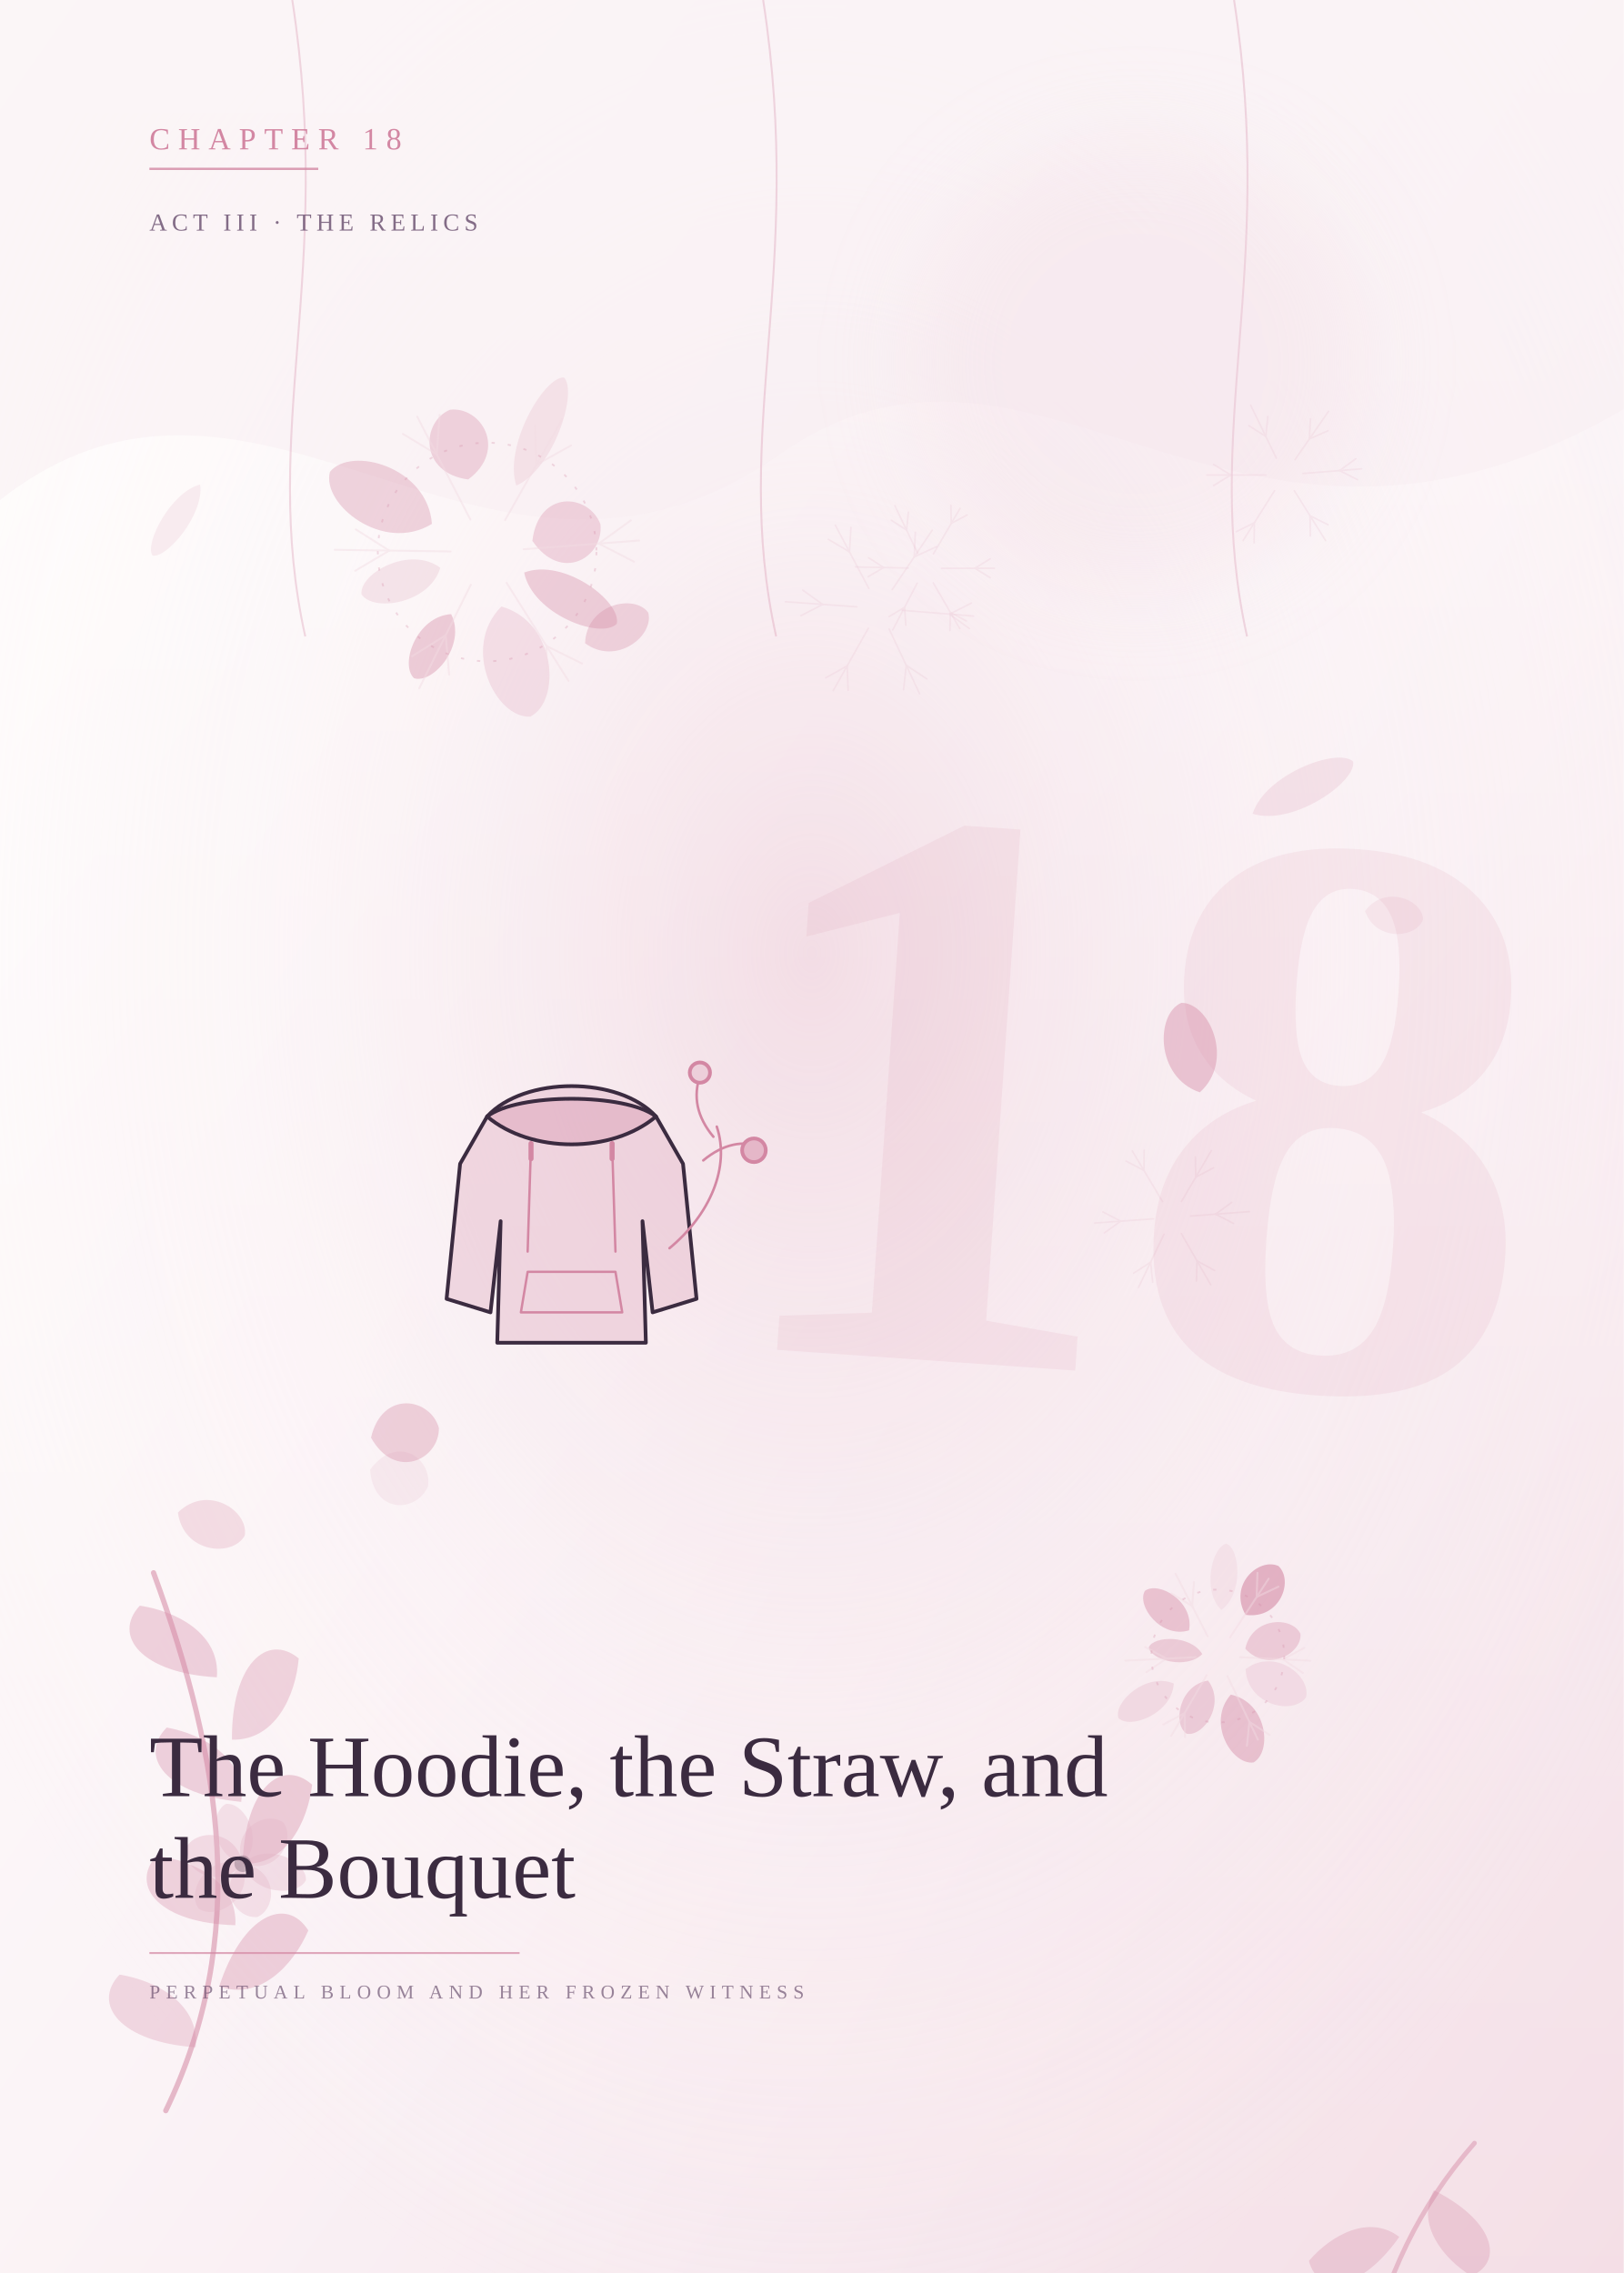
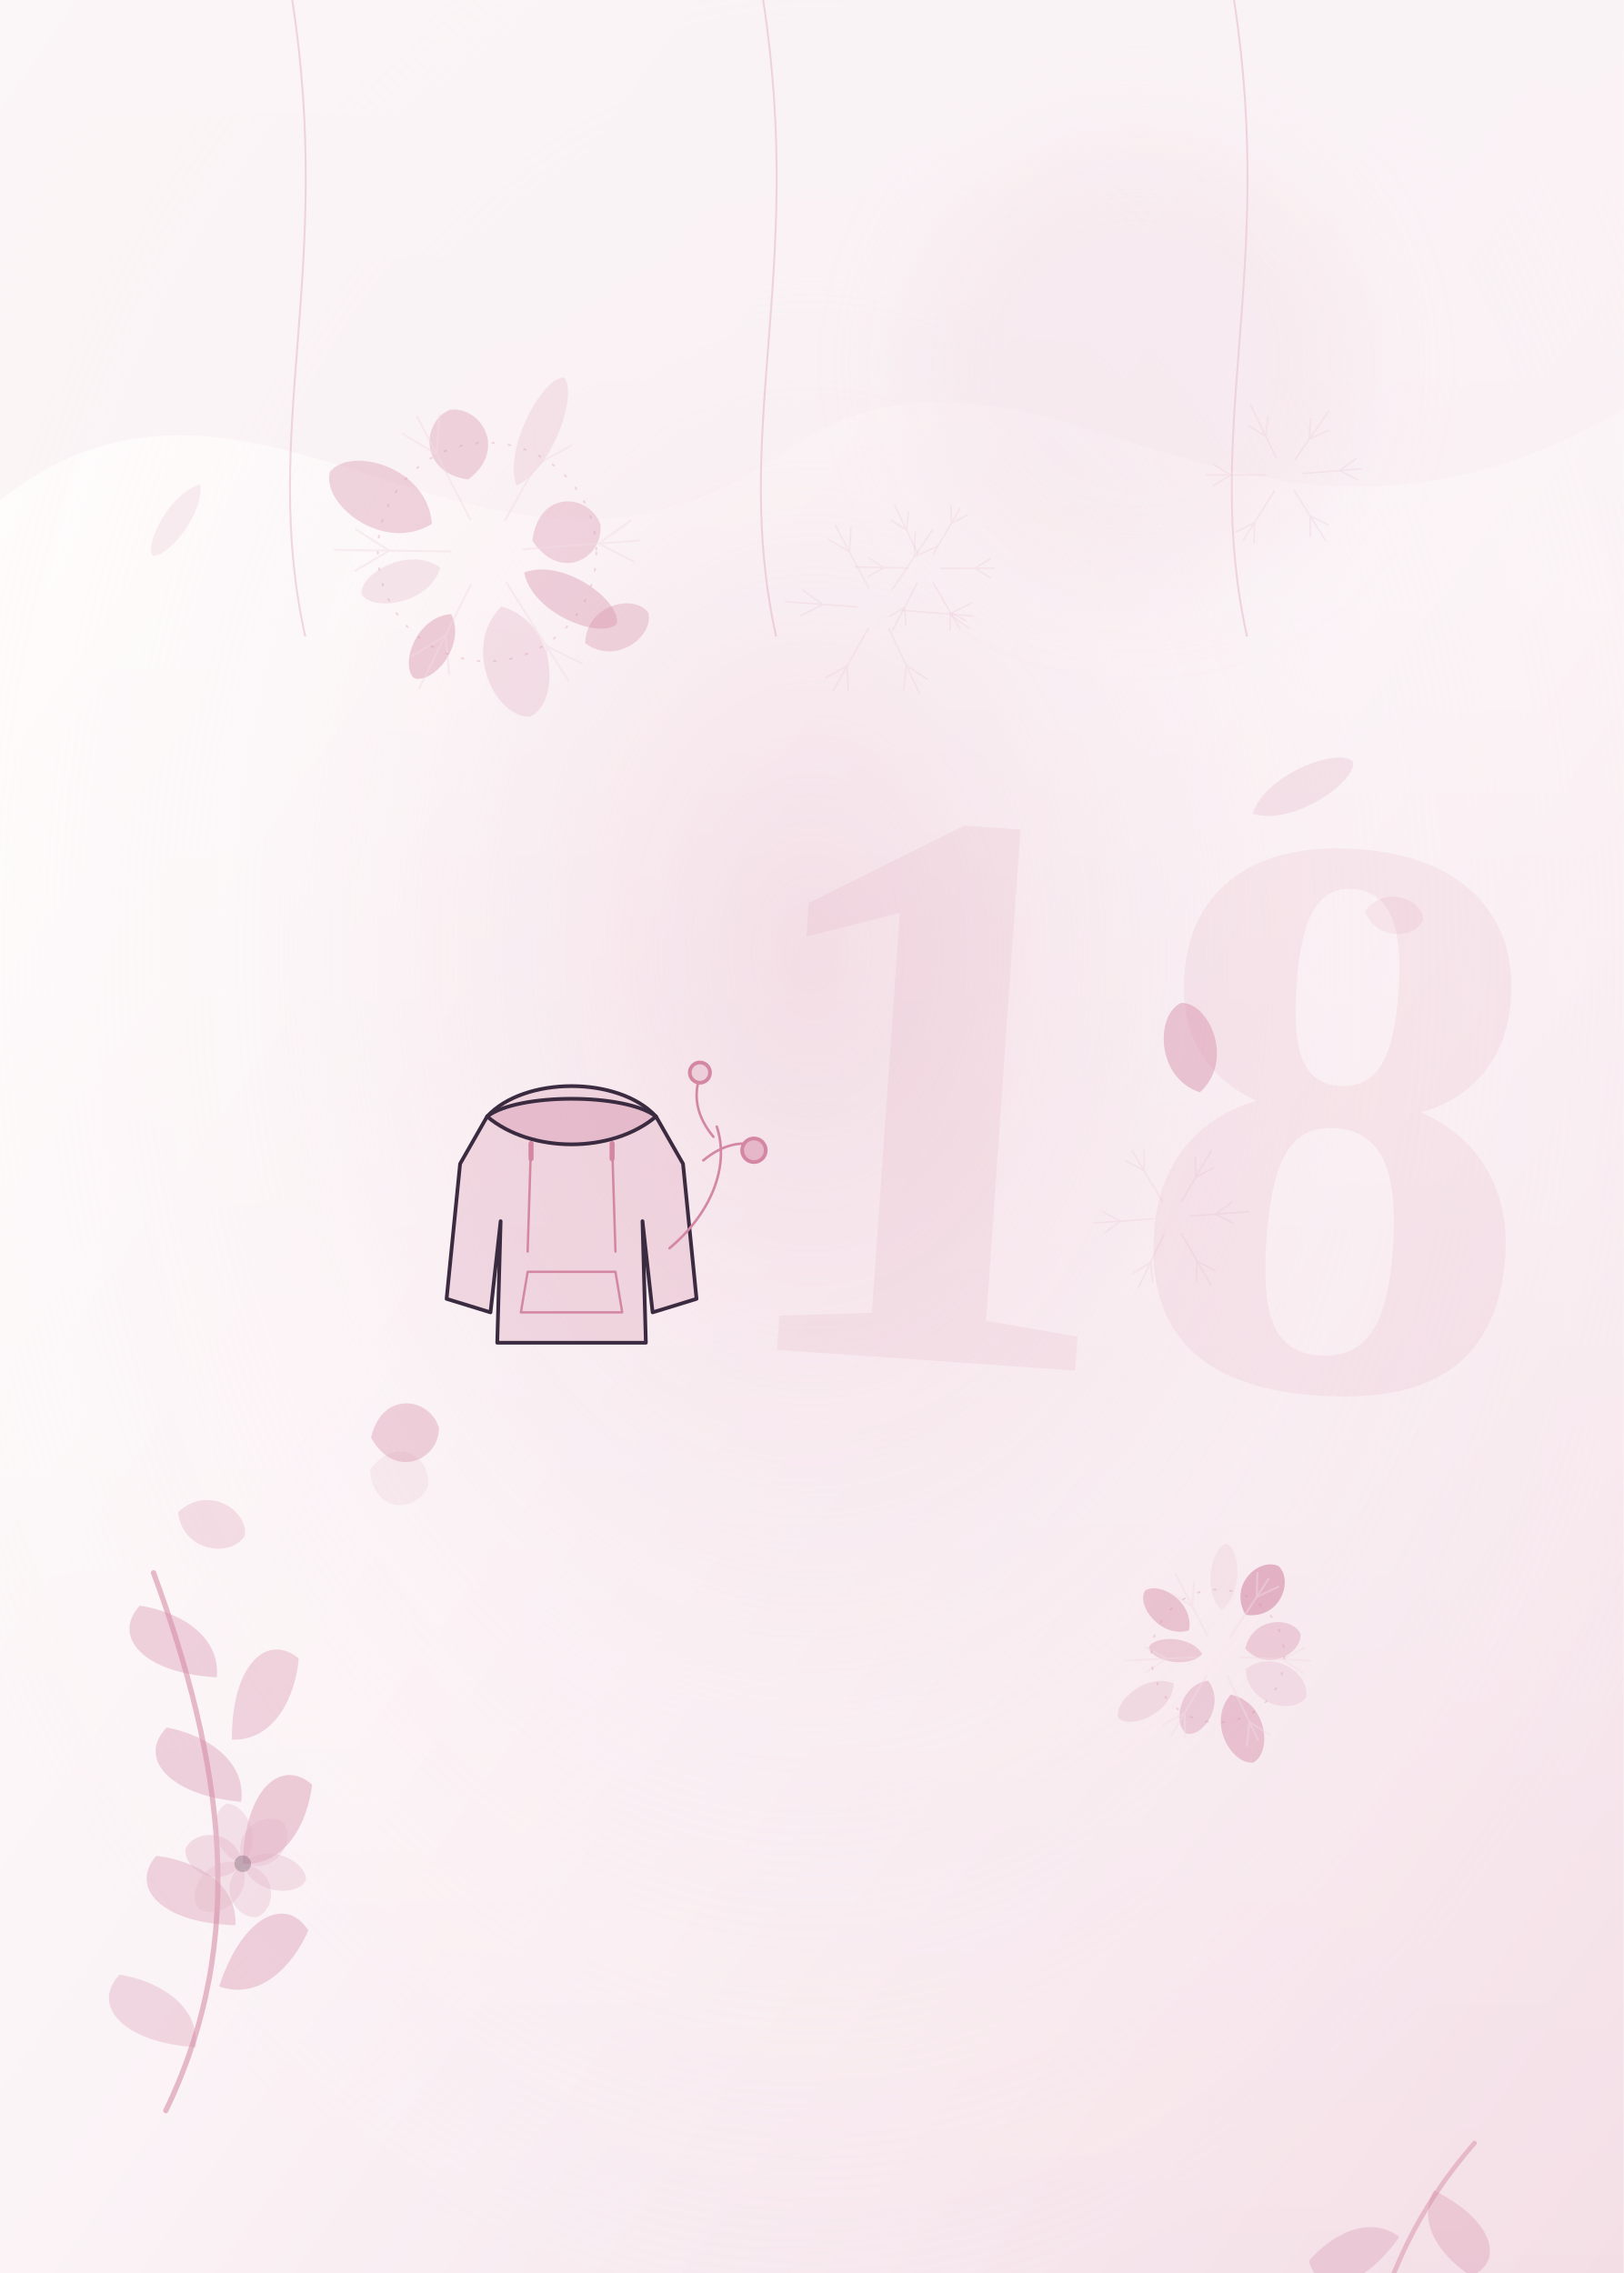
<svg xmlns="http://www.w3.org/2000/svg" viewBox="0 0 1000 1400" width="1000" height="1400" role="img" aria-labelledby="c18-title c18-desc">
  <defs>
    <linearGradient id="c18-bg" x1="0" y1="0" x2="1" y2="1">
      <stop offset="0" stop-color="#FFFDFB" />
      <stop offset="0.48" stop-color="rgb(251, 243, 246)" />
      <stop offset="1" stop-color="rgb(243, 221, 229)" />
    </linearGradient>
    <radialGradient id="c18-halo" cx="50%" cy="42%" r="62%">
      <stop offset="0" stop-color="rgb(233, 195, 209)" stop-opacity="0.7" />
      <stop offset="0.55" stop-color="rgb(246, 231, 237)" stop-opacity="0.24" />
      <stop offset="1" stop-color="rgb(251, 243, 246)" stop-opacity="0" />
    </radialGradient>
    <linearGradient id="c18-accent" x1="0" y1="0" x2="0.9" y2="1">
      <stop offset="0" stop-color="rgb(220, 159, 181)" />
      <stop offset="0.55" stop-color="#D387A3" />
      <stop offset="1" stop-color="rgb(173, 111, 134)" />
    </linearGradient>
    <linearGradient id="c18-veil" x1="0" y1="0" x2="0" y2="1">
      <stop offset="0" stop-color="#FFFFFF" stop-opacity="0.88" />
      <stop offset="0.55" stop-color="#FFFFFF" stop-opacity="0.4" />
      <stop offset="1" stop-color="#FFFFFF" stop-opacity="0.08" />
    </linearGradient>
    <radialGradient id="c18-spot" cx="50%" cy="46%" r="52%">
      <stop offset="0" stop-color="rgb(243, 221, 229)" stop-opacity="0.58" />
      <stop offset="0.55" stop-color="rgb(249, 238, 242)" stop-opacity="0.16" />
      <stop offset="1" stop-color="rgb(106, 68, 82)" stop-opacity="0.24" />
    </radialGradient>
    <radialGradient id="c18-vignette" cx="50%" cy="48%" r="72%">
      <stop offset="0" stop-color="rgb(106, 68, 82)" stop-opacity="0" />
      <stop offset="0.66" stop-color="rgb(106, 68, 82)" stop-opacity="0" />
      <stop offset="1" stop-color="rgb(106, 68, 82)" stop-opacity="0.32" />
    </radialGradient>
    <filter id="c18-blur" x="-30%" y="-30%" width="160%" height="160%">
      <feGaussianBlur stdDeviation="26" />
    </filter>
    <filter id="c18-soft" x="-20%" y="-20%" width="140%" height="140%">
      <feGaussianBlur stdDeviation="4" />
    </filter>
    <filter id="c18-shadow" x="-30%" y="-30%" width="160%" height="160%">
      <feDropShadow dx="0" dy="10" stdDeviation="14" flood-color="rgb(95, 61, 73)" flood-opacity="0.22" />
    </filter>
  </defs>
  <rect width="1000" height="1400" fill="url(#c18-bg)" />
  <rect width="1000" height="1400" fill="url(#c18-halo)" />
  <rect width="1000" height="1400" fill="url(#c18-veil)" opacity="0.5" />
  <path d="M 0 0 L 1000 0 L 1000 252 C 760 392 640 168 480 280 C 300 406 160 182 0 308 Z" fill="rgb(248, 237, 241)" opacity="0.5" />
  <path d="M 180 0 C 206 168 160 266 188 392" fill="none" stroke="#D387A3" stroke-width="1.2" opacity="0.3" />
  <path d="M 470 0 C 496 168 450 266 478 392" fill="none" stroke="#D387A3" stroke-width="1.2" opacity="0.3" />
  <path d="M 760 0 C 786 168 740 266 768 392" fill="none" stroke="#D387A3" stroke-width="1.2" opacity="0.3" />
  <circle cx="700" cy="224" r="140" fill="rgb(240, 213, 223)" opacity="0.25" filter="url(#c18-blur)" />
  <g>
    <g>
      <path d="M0 0 C -19.02 -13.33 -12.83 -48.19 0 -51.26 C 12.83 -48.19 19.02 -13.33 0 0 Z" transform="translate(271.2 349.68) rotate(251.42)" fill="rgb(235, 201, 214)" opacity="0.428" stroke="none" stroke-width="1.2" />
      <path d="M0 0 C -30.05 -18.33 -20.27 -66.27 0 -70.5 C 20.27 -66.27 30.05 -18.33 0 0 Z" transform="translate(266.01 322.66) rotate(297.03)" fill="#D387A3" opacity="0.338" stroke="none" stroke-width="1.2" />
      <path d="M0 0 C -28.31 -11.54 -19.1 -41.73 0 -44.39 C 19.1 -41.73 28.31 -11.54 0 0 Z" transform="translate(288.36 295.32) rotate(345.39)" fill="rgb(222, 165, 186)" opacity="0.439" stroke="none" stroke-width="1.2" />
      <path d="M0 0 C -17.05 -18.93 -11.5 -68.44 0 -72.81 C 11.5 -68.44 17.05 -18.93 0 0 Z" transform="translate(317.98 299.12) rotate(383.74)" fill="rgb(235, 201, 214)" opacity="0.405" stroke="none" stroke-width="1.2" />
      <path d="M0 0 C -29.94 -11.22 -20.19 -40.56 0 -43.15 C 20.19 -40.56 29.94 -11.22 0 0 Z" transform="translate(327.87 333.13) rotate(436.14)" fill="#D387A3" opacity="0.305" stroke="none" stroke-width="1.2" />
      <path d="M0 0 C -19.93 -16.95 -13.44 -61.29 0 -65.2 C 13.44 -61.29 19.93 -16.95 0 0 Z" transform="translate(322.81 352.64) rotate(478.99)" fill="rgb(222, 165, 186)" opacity="0.494" stroke="none" stroke-width="1.2" />
      <path d="M0 0 C -30.82 -18.23 -20.79 -65.92 0 -70.13 C 20.79 -65.92 30.82 -18.23 0 0 Z" transform="translate(308.78 373.54) rotate(525.33)" fill="rgb(235, 201, 214)" opacity="0.517" stroke="none" stroke-width="1.2" />
      <path d="M0 0 C -17.86 -11.86 -12.05 -42.88 0 -45.62 C 12.05 -42.88 17.86 -11.86 0 0 Z" transform="translate(277.87 378.26) rotate(570.05)" fill="#D387A3" opacity="0.385" stroke="none" stroke-width="1.2" />
      <g stroke="rgb(242, 219, 227)" stroke-width="1.2" opacity="0.451" stroke-linecap="round">
        <line x1="322.46" y1="338.3" x2="393.57" y2="332.93" />
        <line x1="368.74" y1="334.8" x2="388.52" y2="320.52" />
        <line x1="368.74" y1="334.8" x2="390.44" y2="345.95" />
        <line x1="312.02" y1="359.04" x2="350.1" y2="419.35" />
        <line x1="336.55" y1="397.9" x2="358.44" y2="408.68" />
        <line x1="336.55" y1="397.9" x2="336.87" y2="422.29" />
        <line x1="289.96" y1="360.16" x2="258.16" y2="424" />
        <line x1="274.47" y1="391.24" x2="276.61" y2="415.55" />
        <line x1="274.47" y1="391.24" x2="253.78" y2="404.18" />
        <line x1="277.48" y1="339.67" x2="206.17" y2="338.63" />
        <line x1="239.72" y1="339.12" x2="218.73" y2="351.57" />
        <line x1="239.72" y1="339.12" x2="219.11" y2="326.06" />
        <line x1="289.67" y1="319.99" x2="256.96" y2="256.61" />
        <line x1="268.97" y1="279.87" x2="248.1" y2="267.23" />
        <line x1="268.97" y1="279.87" x2="270.76" y2="255.54" />
        <line x1="311.07" y1="320.39" x2="346.12" y2="258.28" />
        <line x1="330.34" y1="286.24" x2="329.46" y2="261.85" />
        <line x1="330.34" y1="286.24" x2="351.67" y2="274.39" />
      </g>
      <circle cx="300" cy="340" r="67.32" fill="none" stroke="#D387A3" stroke-width="1.1" opacity="0.287" stroke-dasharray="2 8" />
    </g>
    <g>
      <path d="M0 0 C -14.98 -10.44 -10.1 -37.75 0 -40.16 C 10.1 -37.75 14.98 -10.44 0 0 Z" transform="translate(722.89 1036.93) rotate(238.02)" fill="rgb(235, 201, 214)" opacity="0.542" stroke="none" stroke-width="1.2" />
      <path d="M0 0 C -11.05 -8.64 -7.45 -31.23 0 -33.23 C 7.45 -31.23 11.05 -8.64 0 0 Z" transform="translate(740.44 1018.8) rotate(277.18)" fill="#D387A3" opacity="0.333" stroke="none" stroke-width="1.2" />
      <path d="M0 0 C -15.42 -9.49 -10.4 -34.32 0 -36.51 C 10.4 -34.32 15.42 -9.49 0 0 Z" transform="translate(732.31 1004.19) rotate(311.78)" fill="rgb(222, 165, 186)" opacity="0.589" stroke="none" stroke-width="1.2" />
      <path d="M0 0 C -12.98 -10.65 -8.75 -38.5 0 -40.96 C 8.75 -38.5 12.98 -10.65 0 0 Z" transform="translate(752.16 991.61) rotate(364.35)" fill="rgb(235, 201, 214)" opacity="0.306" stroke="none" stroke-width="1.2" />
      <path d="M0 0 C -19.28 -9.43 -13 -34.09 0 -36.27 C 13 -34.09 19.28 -9.43 0 0 Z" transform="translate(767.1 994.63) rotate(393.98)" fill="#D387A3" opacity="0.584" stroke="none" stroke-width="1.2" />
      <path d="M0 0 C -17.87 -9.15 -12.05 -33.08 0 -35.2 C 12.05 -33.08 17.87 -9.15 0 0 Z" transform="translate(766.92 1015.46) rotate(434.97)" fill="rgb(222, 165, 186)" opacity="0.464" stroke="none" stroke-width="1.2" />
      <path d="M0 0 C -19.84 -10.69 -13.38 -38.63 0 -41.1 C 13.38 -38.63 19.84 -10.69 0 0 Z" transform="translate(767.09 1028.02) rotate(475.15)" fill="rgb(235, 201, 214)" opacity="0.473" stroke="none" stroke-width="1.2" />
      <path d="M0 0 C -19.71 -11.45 -13.29 -41.41 0 -44.05 C 13.29 -41.41 19.71 -11.45 0 0 Z" transform="translate(757.98 1043.78) rotate(521.45)" fill="#D387A3" opacity="0.436" stroke="none" stroke-width="1.2" />
      <path d="M0 0 C -15.52 -9.18 -10.46 -33.17 0 -35.29 C 10.46 -33.17 15.52 -9.18 0 0 Z" transform="translate(743.97 1035.1) rotate(561.79)" fill="rgb(222, 165, 186)" opacity="0.47" stroke="none" stroke-width="1.2" />
      <g stroke="rgb(242, 219, 227)" stroke-width="1.2" opacity="0.451" stroke-linecap="round">
        <line x1="763.67" y1="1020.69" x2="806.97" y2="1022.89" />
        <line x1="790.2" y1="1022.04" x2="803.22" y2="1014.94" />
        <line x1="790.2" y1="1022.04" x2="802.44" y2="1030.43" />
        <line x1="755.92" y1="1032.34" x2="774.67" y2="1071.43" />
        <line x1="769.46" y1="1060.56" x2="781.92" y2="1068.61" />
        <line x1="769.46" y1="1060.56" x2="767.94" y2="1075.31" />
        <line x1="743.11" y1="1031.83" x2="721.28" y2="1069.28" />
        <line x1="729.51" y1="1055.16" x2="729.84" y2="1069.99" />
        <line x1="729.51" y1="1055.16" x2="716.45" y2="1062.18" />
        <line x1="736.33" y1="1020.68" x2="693.03" y2="1022.83" />
        <line x1="718.31" y1="1021.57" x2="706.06" y2="1029.94" />
        <line x1="718.31" y1="1021.57" x2="705.3" y2="1014.46" />
        <line x1="743.75" y1="1007.82" x2="723.97" y2="969.25" />
        <line x1="734.21" y1="989.2" x2="721.54" y2="981.49" />
        <line x1="734.21" y1="989.2" x2="735.33" y2="974.42" />
        <line x1="757.52" y1="1008.56" x2="781.33" y2="972.34" />
        <line x1="773.94" y1="983.58" x2="774.41" y2="968.76" />
        <line x1="773.94" y1="983.58" x2="787.36" y2="977.27" />
      </g>
      <circle cx="750" cy="1020" r="40.92" fill="none" stroke="#D387A3" stroke-width="1.1" opacity="0.287" stroke-dasharray="2 8" />
    </g>
    <path d="M0 0 C -21.31 -11.24 -14.37 -40.64 0 -43.23 C 14.37 -40.64 21.31 -11.24 0 0 Z" transform="translate(360.33 396.19) rotate(64.09)" fill="#D387A3" opacity="0.31" stroke="none" stroke-width="1.2" />
    <path d="M0 0 C -26.1 -9.65 -17.61 -34.87 0 -37.1 C 17.61 -34.87 26.1 -9.65 0 0 Z" transform="translate(227.91 905.23) rotate(106.06)" fill="rgb(235, 201, 214)" opacity="0.283" stroke="none" stroke-width="1.2" />
    <path d="M0 0 C -22.73 -11.32 -15.33 -40.93 0 -43.54 C 15.33 -40.93 22.73 -11.32 0 0 Z" transform="translate(109.57 931.62) rotate(108.92)" fill="#D387A3" opacity="0.235" stroke="none" stroke-width="1.2" />
    <path d="M0 0 C -18 -9.39 -12.14 -33.95 0 -36.12 C 12.14 -33.95 18 -9.39 0 0 Z" transform="translate(840.67 561.21) rotate(97.97)" fill="rgb(235, 201, 214)" opacity="0.305" stroke="none" stroke-width="1.2" />
    <path d="M0 0 C -25.12 -14.63 -16.94 -52.91 0 -56.29 C 16.94 -52.91 25.12 -14.63 0 0 Z" transform="translate(738.93 672.8) rotate(348.35)" fill="#D387A3" opacity="0.416" stroke="none" stroke-width="1.2" />
    <path d="M0 0 C -12.4 -13.7 -8.37 -49.53 0 -52.69 C 8.37 -49.53 12.4 -13.7 0 0 Z" transform="translate(123.26 298.43) rotate(213.84)" fill="rgb(235, 201, 214)" opacity="0.293" stroke="none" stroke-width="1.2" />
    <path d="M0 0 C -28.54 -10.98 -19.25 -39.7 0 -42.23 C 19.25 -39.7 28.54 -10.98 0 0 Z" transform="translate(228.5 885.49) rotate(81.96)" fill="#D387A3" opacity="0.346" stroke="none" stroke-width="1.2" />
    <path d="M0 0 C -18.14 -18.14 -12.23 -65.58 0 -69.77 C 12.23 -65.58 18.14 -18.14 0 0 Z" transform="translate(771.46 501.22) rotate(62.57)" fill="rgb(235, 201, 214)" opacity="0.449" stroke="none" stroke-width="1.2" />
    <g stroke="rgb(235, 201, 214)" stroke-width="1" opacity="0.3" stroke-linecap="round">
      <line x1="579.89" y1="350.06" x2="612.42" y2="349.99" />
      <line x1="600.35" y1="350.02" x2="609.82" y2="344.18" />
      <line x1="600.35" y1="350.02" x2="609.85" y2="355.81" />
      <line x1="574.76" y1="358.98" x2="591.06" y2="387.13" />
      <line x1="585.31" y1="377.2" x2="595.1" y2="382.5" />
      <line x1="585.31" y1="377.2" x2="585.03" y2="388.32" />
      <line x1="564.86" y1="359.19" x2="549.8" y2="388.02" />
      <line x1="557.1" y1="374.05" x2="557.86" y2="385.15" />
      <line x1="557.1" y1="374.05" x2="547.55" y2="379.76" />
      <line x1="559.35" y1="349.87" x2="526.83" y2="349.18" />
      <line x1="544.28" y1="349.55" x2="534.68" y2="355.16" />
      <line x1="544.28" y1="349.55" x2="534.92" y2="343.53" />
      <line x1="565.18" y1="340.82" x2="551.12" y2="311.49" />
      <line x1="558.32" y1="326.51" x2="548.97" y2="320.47" />
      <line x1="558.32" y1="326.51" x2="559.46" y2="315.44" />
      <line x1="574.81" y1="341.22" x2="591.25" y2="313.16" />
      <line x1="585.84" y1="322.39" x2="585.62" y2="311.27" />
      <line x1="585.84" y1="322.39" x2="595.66" y2="317.15" />
    </g>
    <g stroke="rgb(235, 201, 214)" stroke-width="1" opacity="0.3" stroke-linecap="round">
      <line x1="555.53" y1="375.9" x2="599.53" y2="379.44" />
      <line x1="584.81" y1="378.26" x2="598.28" y2="371.42" />
      <line x1="584.81" y1="378.26" x2="597.01" y2="387.16" />
      <line x1="547.57" y1="387.4" x2="566.37" y2="427.34" />
      <line x1="558.13" y1="409.83" x2="570.75" y2="418.11" />
      <line x1="558.13" y1="409.83" x2="556.47" y2="424.84" />
      <line x1="534.8" y1="386.93" x2="513.15" y2="425.4" />
      <line x1="521.75" y1="410.12" x2="522.31" y2="425.21" />
      <line x1="521.75" y1="410.12" x2="508.55" y2="417.47" />
      <line x1="527.73" y1="373.78" x2="483.7" y2="370.62" />
      <line x1="506.64" y1="372.27" x2="493.23" y2="379.22" />
      <line x1="506.64" y1="372.27" x2="494.37" y2="363.47" />
      <line x1="535.11" y1="362.47" x2="514.43" y2="323.47" />
      <line x1="523.14" y1="339.88" x2="510.13" y2="332.21" />
      <line x1="523.14" y1="339.88" x2="524.08" y2="324.81" />
      <line x1="549.43" y1="363.22" x2="574.08" y2="326.61" />
      <line x1="563.06" y1="342.98" x2="563.7" y2="327.89" />
      <line x1="563.06" y1="342.98" x2="576.8" y2="336.71" />
    </g>
    <g stroke="rgb(235, 201, 214)" stroke-width="1" opacity="0.3" stroke-linecap="round">
      <line x1="733.26" y1="749.01" x2="769.46" y2="746.25" />
      <line x1="748.56" y1="747.84" x2="758.62" y2="740.56" />
      <line x1="748.56" y1="747.84" x2="759.61" y2="753.51" />
      <line x1="727.55" y1="759.82" x2="745.63" y2="791.29" />
      <line x1="737.19" y1="776.6" x2="748.09" y2="782.55" />
      <line x1="737.19" y1="776.6" x2="736.84" y2="789.02" />
      <line x1="716.88" y1="760.22" x2="701.18" y2="792.94" />
      <line x1="708.62" y1="777.44" x2="709.89" y2="789.79" />
      <line x1="708.62" y1="777.44" x2="698.19" y2="784.17" />
      <line x1="710.4" y1="750.7" x2="674.2" y2="753.3" />
      <line x1="690.2" y1="752.15" x2="680.11" y2="759.39" />
      <line x1="690.2" y1="752.15" x2="679.18" y2="746.44" />
      <line x1="715.95" y1="740.05" x2="697.32" y2="708.9" />
      <line x1="704.5" y1="720.9" x2="693.5" y2="715.15" />
      <line x1="704.5" y1="720.9" x2="704.64" y2="708.48" />
      <line x1="727.64" y1="740" x2="746.03" y2="708.71" />
      <line x1="736.41" y1="725.08" x2="736.18" y2="712.66" />
      <line x1="736.41" y1="725.08" x2="747.37" y2="719.24" />
    </g>
    <g stroke="rgb(235, 201, 214)" stroke-width="1" opacity="0.3" stroke-linecap="round">
      <line x1="802.45" y1="291.63" x2="838.6" y2="288.76" />
      <line x1="824.98" y1="289.84" x2="835.01" y2="282.54" />
      <line x1="824.98" y1="289.84" x2="836.04" y2="295.46" />
      <line x1="797.12" y1="302.23" x2="816.39" y2="332.95" />
      <line x1="806.84" y1="317.71" x2="817.95" y2="323.23" />
      <line x1="806.84" y1="317.71" x2="806.97" y2="330.12" />
      <line x1="784.94" y1="302.22" x2="765.62" y2="332.91" />
      <line x1="772.5" y1="321.97" x2="772.36" y2="334.37" />
      <line x1="772.5" y1="321.97" x2="761.38" y2="327.47" />
      <line x1="779.58" y1="292.54" x2="743.32" y2="292.57" />
      <line x1="758.01" y1="292.56" x2="747.44" y2="299.05" />
      <line x1="758.01" y1="292.56" x2="747.43" y2="286.08" />
      <line x1="786.05" y1="282.22" x2="770.25" y2="249.59" />
      <line x1="779.57" y1="268.85" x2="769.13" y2="262.16" />
      <line x1="779.57" y1="268.85" x2="780.8" y2="256.51" />
      <line x1="797.56" y1="283.12" x2="818.21" y2="253.31" />
      <line x1="806.39" y1="270.36" x2="807.09" y2="257.98" />
      <line x1="806.39" y1="270.36" x2="817.75" y2="265.36" />
    </g>
    <g transform="translate(102.1 1300) rotate(2.2)">
      <path d="M 0 0 C 47.25 -108 27 -216 -20.25 -330.75" fill="none" stroke="#D387A3" stroke-width="3.24" opacity="0.55" stroke-linecap="round" />
      <path d="M0 0 C -29.7 -35.64 -25.25 -64.8 0 -64.8 C 13.37 -45.36 20.79 -16.2 0 0 Z" transform="translate(16.87 -39.69) rotate(-48.48)" fill="#D387A3" opacity="0.275" />
      <path d="M0 0 C -29.7 -35.64 -25.25 -64.8 0 -64.8 C 13.37 -45.36 20.79 -16.2 0 0 Z" transform="translate(29.93 -77.73) rotate(55.68)" fill="#D387A3" opacity="0.348" />
      <path d="M0 0 C -29.7 -35.64 -25.25 -64.8 0 -64.8 C 13.37 -45.36 20.79 -16.2 0 0 Z" transform="translate(38.42 -115.76) rotate(-50.91)" fill="#D387A3" opacity="0.324" />
      <path d="M0 0 C -29.7 -35.64 -25.25 -64.8 0 -64.8 C 13.37 -45.36 20.79 -16.2 0 0 Z" transform="translate(41.51 -153.8) rotate(39.08)" fill="#D387A3" opacity="0.376" />
      <g>
        <path d="M0 0 C -19.85 -10.07 -13.39 -36.42 0 -38.75 C 13.39 -36.42 19.85 -10.07 0 0 Z" transform="translate(41.51 -153.8) rotate(222.36)" fill="rgb(226, 177, 195)" opacity="0.298" stroke="none" stroke-width="1.2" />
        <path d="M0 0 C -20.07 -9.47 -13.53 -34.23 0 -36.41 C 13.53 -34.23 20.07 -9.47 0 0 Z" transform="translate(41.51 -153.8) rotate(282.36)" fill="rgb(226, 177, 195)" opacity="0.38" stroke="none" stroke-width="1.2" />
        <path d="M0 0 C -17.2 -9.95 -11.6 -35.99 0 -38.28 C 11.6 -35.99 17.2 -9.95 0 0 Z" transform="translate(41.51 -153.8) rotate(342.36)" fill="rgb(226, 177, 195)" opacity="0.303" stroke="none" stroke-width="1.2" />
        <path d="M0 0 C -20.02 -9.27 -13.5 -33.5 0 -35.64 C 13.5 -33.5 20.02 -9.27 0 0 Z" transform="translate(41.51 -153.8) rotate(402.36)" fill="rgb(226, 177, 195)" opacity="0.306" stroke="none" stroke-width="1.2" />
        <path d="M0 0 C -17.19 -10.46 -11.59 -37.81 0 -40.23 C 11.59 -37.81 17.19 -10.46 0 0 Z" transform="translate(41.51 -153.8) rotate(462.36)" fill="rgb(226, 177, 195)" opacity="0.334" stroke="none" stroke-width="1.2" />
        <path d="M0 0 C -19.85 -8.85 -13.38 -31.98 0 -34.02 C 13.38 -31.98 19.85 -8.85 0 0 Z" transform="translate(41.51 -153.8) rotate(522.36)" fill="rgb(226, 177, 195)" opacity="0.322" stroke="none" stroke-width="1.2" />
        <circle cx="41.51" cy="-153.8" r="5.13" fill="#3B2B40" opacity="0.25" />
      </g>
      <path d="M0 0 C -29.7 -35.64 -25.25 -64.8 0 -64.8 C 13.37 -45.36 20.79 -16.2 0 0 Z" transform="translate(39.13 -191.84) rotate(-47.25)" fill="#D387A3" opacity="0.342" />
      <path d="M0 0 C -29.7 -35.64 -25.25 -64.8 0 -64.8 C 13.37 -45.36 20.79 -16.2 0 0 Z" transform="translate(31.94 -229.87) rotate(37.21)" fill="#D387A3" opacity="0.316" />
      <path d="M0 0 C -29.7 -35.64 -25.25 -64.8 0 -64.8 C 13.37 -45.36 20.79 -16.2 0 0 Z" transform="translate(21.18 -267.91) rotate(-49.28)" fill="#D387A3" opacity="0.342" />
    </g>
    <g transform="translate(908.07 1320) rotate(197.65)">
      <path d="M 0 0 C 42 -96 24 -192 -18 -294" fill="none" stroke="#D387A3" stroke-width="2.88" opacity="0.45" stroke-linecap="round" />
      <path d="M0 0 C -26.4 -31.68 -22.44 -57.6 0 -57.6 C 11.88 -40.32 18.48 -14.4 0 0 Z" transform="translate(15 -35.28) rotate(-41.24)" fill="#D387A3" opacity="0.296" />
      <path d="M0 0 C -26.4 -31.68 -22.44 -57.6 0 -57.6 C 11.88 -40.32 18.48 -14.4 0 0 Z" transform="translate(26.61 -69.09) rotate(57.47)" fill="#D387A3" opacity="0.288" />
      <path d="M0 0 C -26.4 -31.68 -22.44 -57.6 0 -57.6 C 11.88 -40.32 18.48 -14.4 0 0 Z" transform="translate(34.15 -102.9) rotate(-39.06)" fill="#D387A3" opacity="0.264" />
      <path d="M0 0 C -26.4 -31.68 -22.44 -57.6 0 -57.6 C 11.88 -40.32 18.48 -14.4 0 0 Z" transform="translate(36.89 -136.71) rotate(54.5)" fill="#D387A3" opacity="0.249" />
      <g>
        <path d="M0 0 C -17.55 -8.12 -11.83 -29.36 0 -31.23 C 11.83 -29.36 17.55 -8.12 0 0 Z" transform="translate(36.89 -136.71) rotate(113.08)" fill="rgb(226, 177, 195)" opacity="0.443" stroke="none" stroke-width="1.2" />
        <path d="M0 0 C -18.08 -8.3 -12.19 -30.01 0 -31.93 C 12.19 -30.01 18.08 -8.3 0 0 Z" transform="translate(36.89 -136.71) rotate(173.08)" fill="rgb(226, 177, 195)" opacity="0.44" stroke="none" stroke-width="1.2" />
        <path d="M0 0 C -18.38 -8.57 -12.39 -30.97 0 -32.94 C 12.39 -30.97 18.38 -8.57 0 0 Z" transform="translate(36.89 -136.71) rotate(233.08)" fill="rgb(226, 177, 195)" opacity="0.293" stroke="none" stroke-width="1.2" />
        <path d="M0 0 C -14.88 -9.39 -10.04 -33.96 0 -36.13 C 10.04 -33.96 14.88 -9.39 0 0 Z" transform="translate(36.89 -136.71) rotate(293.08)" fill="rgb(226, 177, 195)" opacity="0.303" stroke="none" stroke-width="1.2" />
        <path d="M0 0 C -17.08 -8.3 -11.52 -30.01 0 -31.93 C 11.52 -30.01 17.08 -8.3 0 0 Z" transform="translate(36.89 -136.71) rotate(353.08)" fill="rgb(226, 177, 195)" opacity="0.408" stroke="none" stroke-width="1.2" />
        <path d="M0 0 C -17.58 -8.07 -11.86 -29.17 0 -31.03 C 11.86 -29.17 17.58 -8.07 0 0 Z" transform="translate(36.89 -136.71) rotate(413.08)" fill="rgb(226, 177, 195)" opacity="0.442" stroke="none" stroke-width="1.2" />
        <circle cx="36.89" cy="-136.71" r="4.56" fill="#3B2B40" opacity="0.25" />
      </g>
      <path d="M0 0 C -26.4 -31.68 -22.44 -57.6 0 -57.6 C 11.88 -40.32 18.48 -14.4 0 0 Z" transform="translate(34.78 -170.52) rotate(-46.26)" fill="#D387A3" opacity="0.336" />
      <path d="M0 0 C -26.4 -31.68 -22.44 -57.6 0 -57.6 C 11.88 -40.32 18.48 -14.4 0 0 Z" transform="translate(28.39 -204.33) rotate(40.82)" fill="#D387A3" opacity="0.314" />
      <path d="M0 0 C -26.4 -31.68 -22.44 -57.6 0 -57.6 C 11.88 -40.32 18.48 -14.4 0 0 Z" transform="translate(18.83 -238.14) rotate(-42.05)" fill="#D387A3" opacity="0.319" />
    </g>
  </g>
  <text x="688" y="846" font-family="Georgia, 'Times New Roman', serif" font-size="500" font-weight="700" fill="#D387A3" fill-opacity="0.12" text-anchor="middle" transform="rotate(4 688 846)">18</text>
  <g transform="translate(352 748) scale(1.04)">
    <g stroke="#3B2B40" stroke-width="2.2" fill="none" stroke-linejoin="round" stroke-linecap="round">
      <path d="M -50,-58 C -28,-82 28,-82 50,-58 L 66,-30 L 74,50 L 48,58 L 42,4 L 44,76 L -44,76 L -42,4 L -48,58 L -74,50 L -66,-30 Z" fill="rgb(231, 189, 204)" fill-opacity="0.5" />
      <path d="M -50,-58 C -24,-36 24,-36 50,-58 C 32,-72 -32,-72 -50,-58 Z" fill="rgb(224, 171, 191)" fill-opacity="0.6" />
      <path d="M -24,-42 L -26,22 M 24,-42 L 26,22" stroke="#D387A3" stroke-width="1.4" />
      <path d="M -24,-42 l 0,9 M 24,-42 l 0,9" stroke="#D387A3" stroke-width="3" />
      <path d="M -26,34 L 26,34 L 30,58 L -30,58 Z" stroke="#D387A3" stroke-width="1.4" />
      <path d="M 58,20 C 82,0 94,-28 86,-52 M 78,-32 C 90,-42 102,-44 112,-40 M 84,-46 C 74,-58 72,-70 76,-82" stroke="#D387A3" stroke-width="1.5" />
      <circle cx="108" cy="-38" r="7" fill="rgb(229, 183, 200)" stroke="#D387A3" />
      <circle cx="76" cy="-84" r="6" fill="rgb(237, 207, 218)" stroke="#D387A3" />
    </g>
  </g>
-   <g>
-     <line x1="92" y1="104" x2="196" y2="104" stroke="#D387A3" stroke-width="1.4" opacity="0.8" />
-     <text x="92" y="92" font-family="Georgia, 'Times New Roman', serif" font-size="19" letter-spacing="5" fill="#D387A3">CHAPTER 18</text>
-     <text x="92" y="142" font-family="Georgia, 'Times New Roman', serif" font-size="15" letter-spacing="3" fill="#5B3F62" fill-opacity="0.75">ACT III · THE RELICS</text>
-   </g>
-   <g>
-     <text x="92" y="1106.28" font-family="Georgia, 'Times New Roman', serif" font-size="54" font-weight="400" fill="#3B2B40" text-anchor="start">
-       <tspan x="92" dy="0">The Hoodie, the Straw, and</tspan>
-       <tspan x="92" dy="62.64">the Bouquet</tspan>
-     </text>
-     <line x1="92" y1="1202.92" x2="320" y2="1202.92" stroke="#D387A3" stroke-width="1.2" opacity="0.7" />
-     <text x="92" y="1230.92" font-family="Georgia, 'Times New Roman', serif" font-size="12" letter-spacing="3.5" fill="#5B3F62" fill-opacity="0.62" text-anchor="start">PERPETUAL BLOOM AND HER FROZEN WITNESS</text>
-   </g>
</svg>
